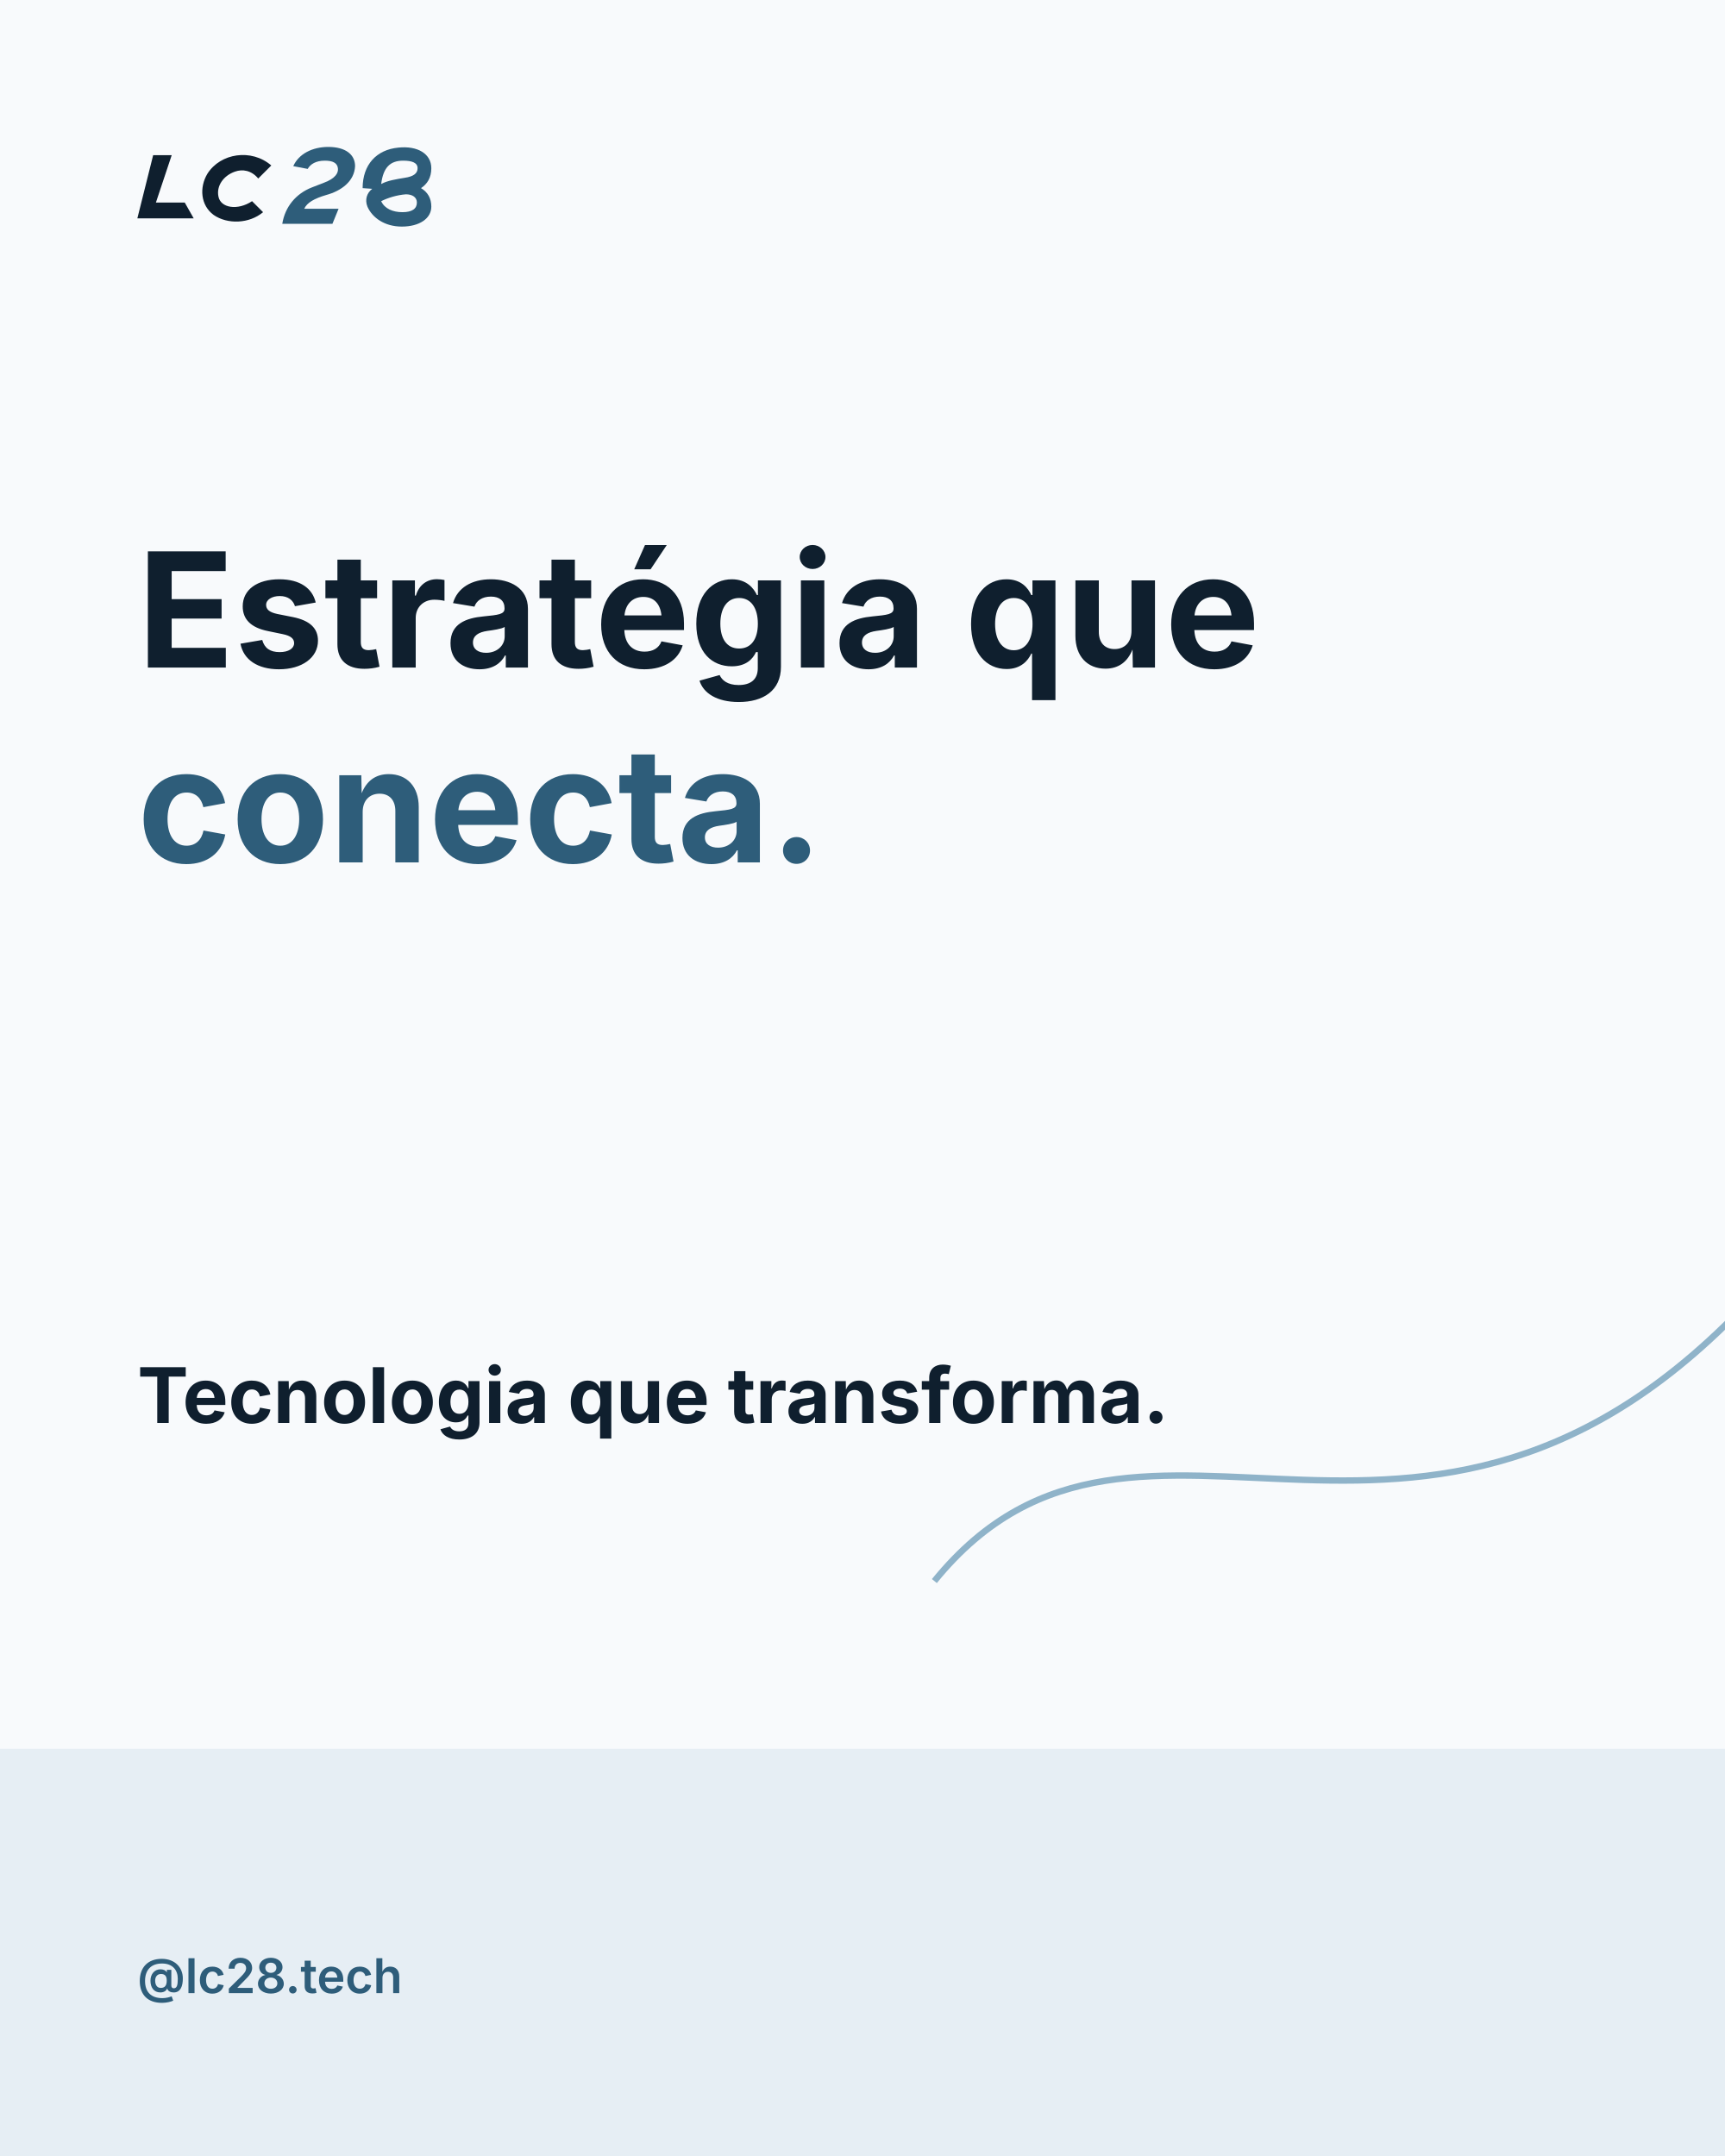
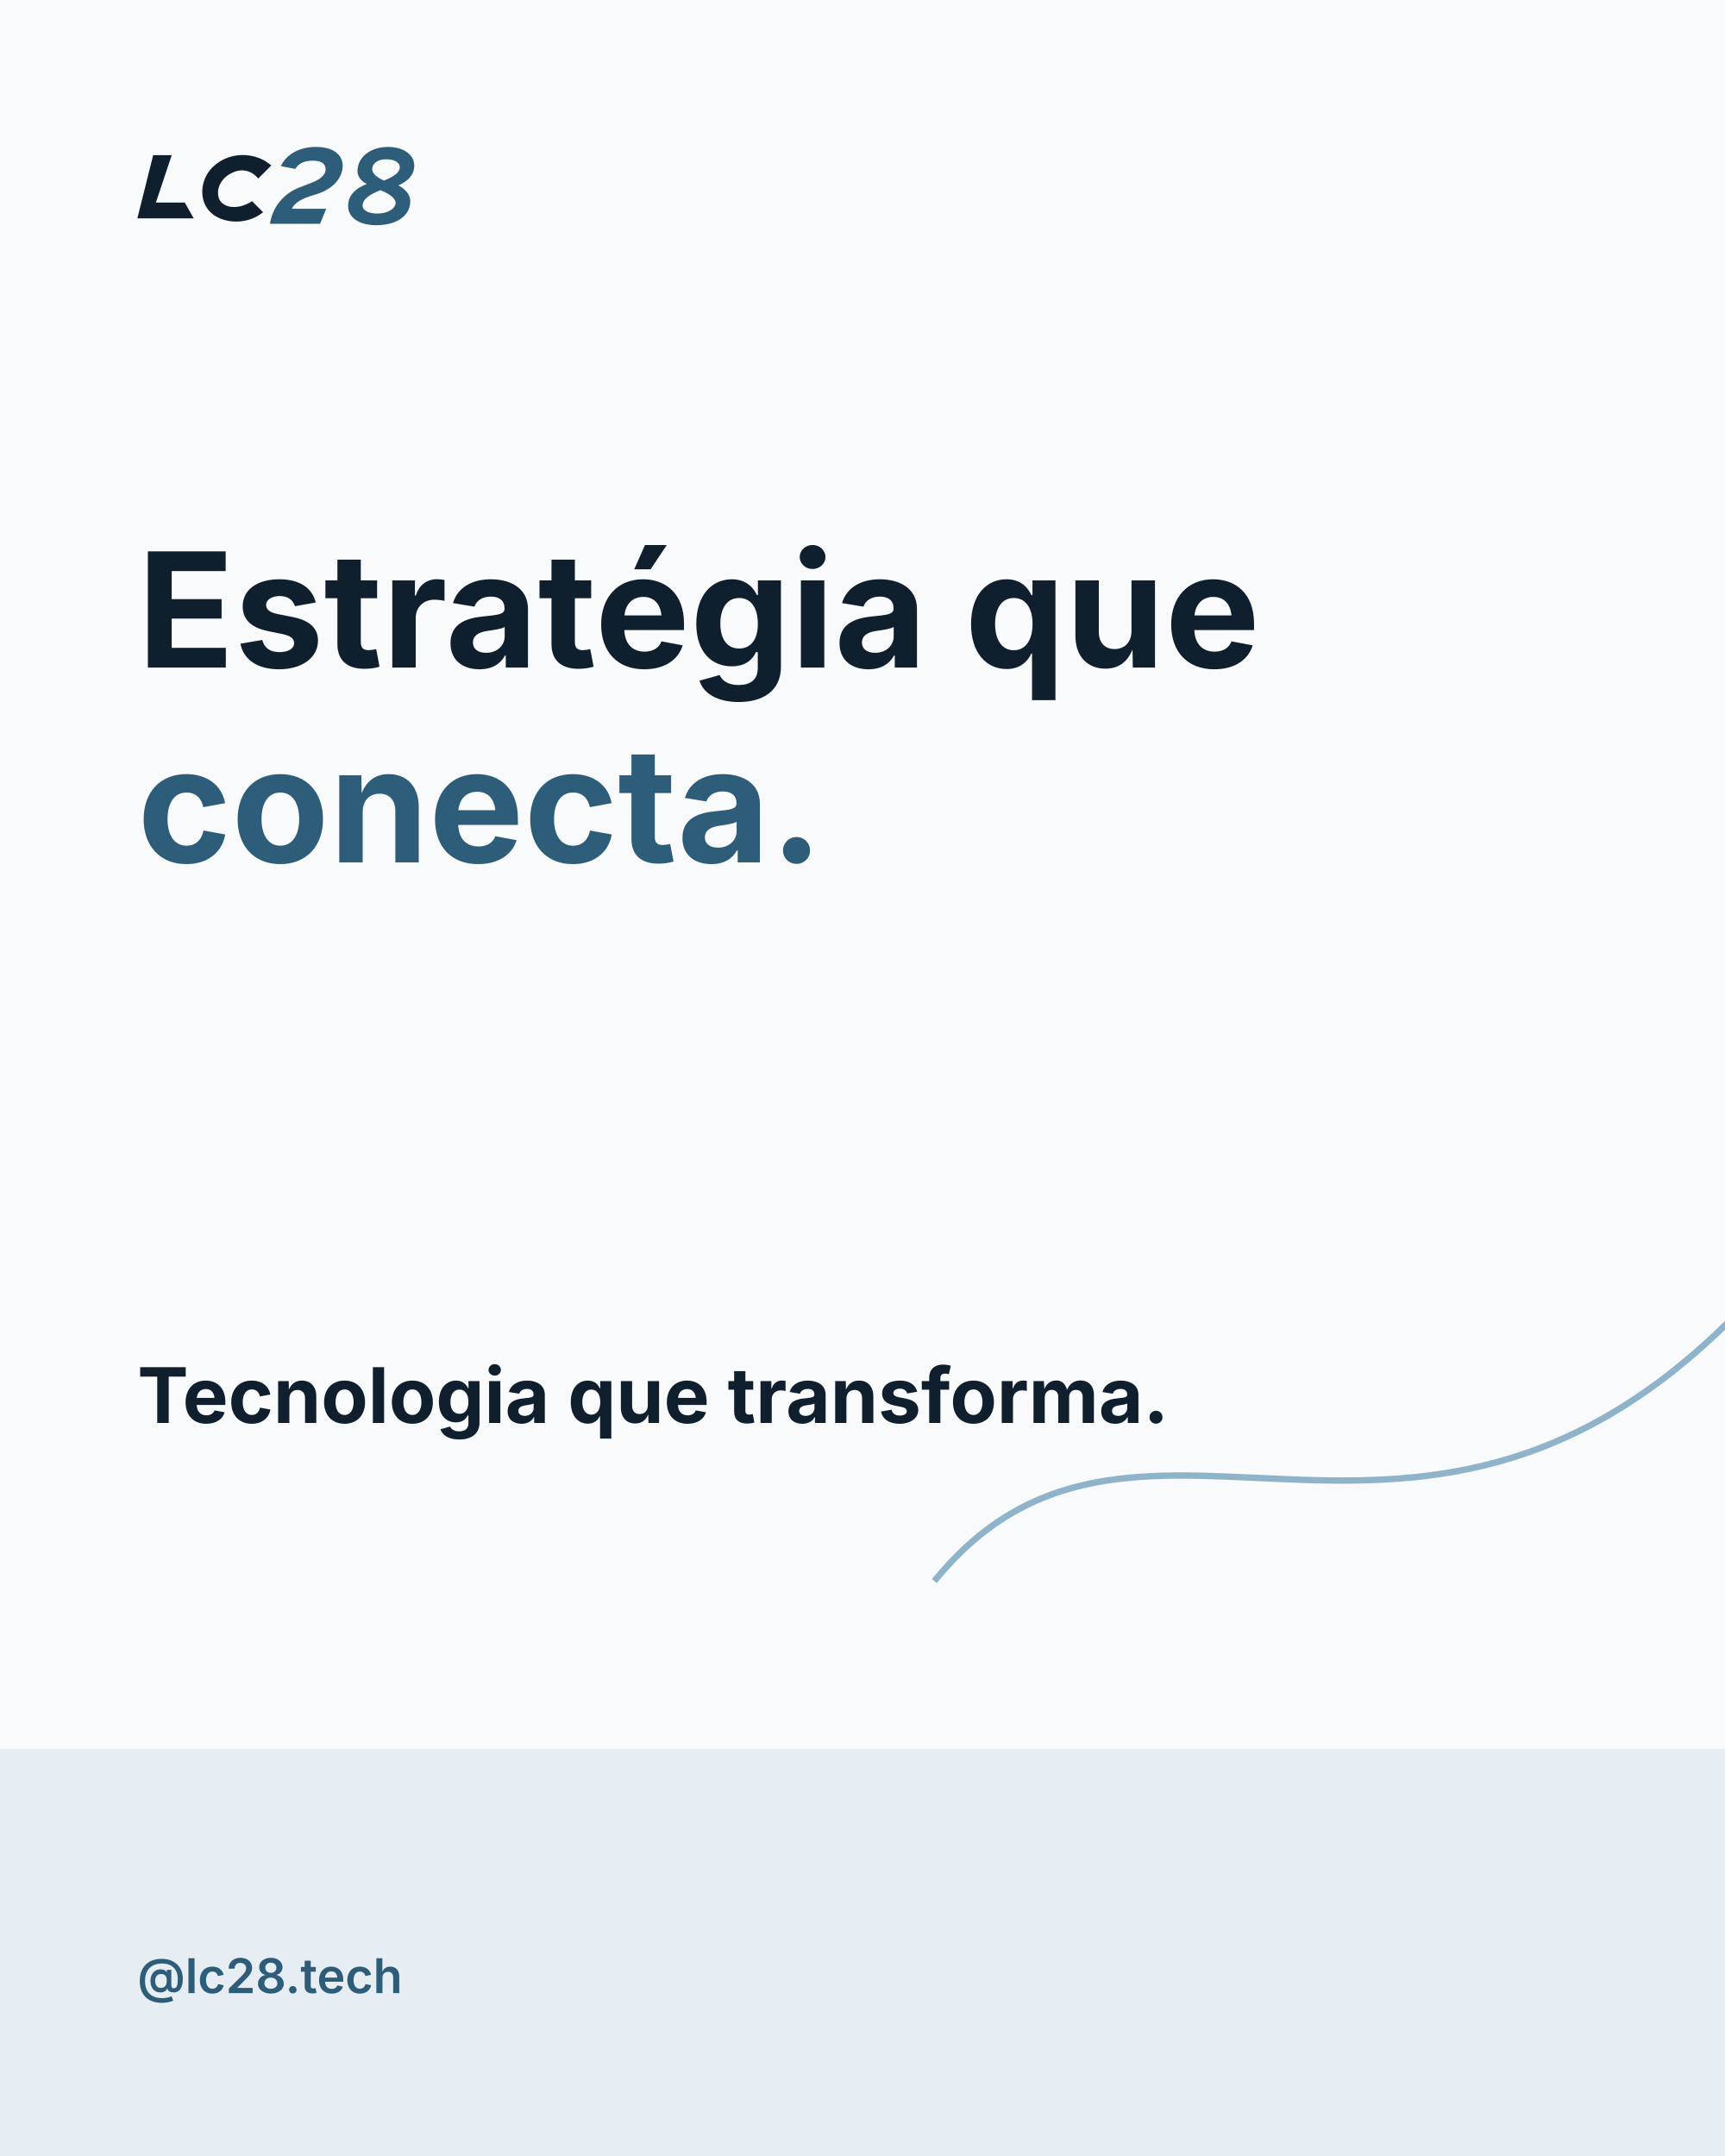
<svg xmlns="http://www.w3.org/2000/svg" viewBox="0 0 1080 1350" width="1080" height="1350" role="img" aria-label="Modelo LC28 Feed">
  <rect width="1080" height="1350" fill="#F8FAFC" />
  <rect x="0" y="1095" width="1080" height="255" fill="#E6EEF4" />
  <path d="M 585 990 C 715 830 896 1045 1110 798" fill="none" stroke="#8FB3C9" stroke-width="4" />
  <path d="M 23 0 L 50 0 L 27 69 L 69 69 L 82 92 L 0 92 Z" fill="#0F1F2E" fill-rule="evenodd" transform="translate(86 97.16) scale(0.43)" />
  <path d="M 101 15 L 82 34 C 72 22 59 20 48 24 C 31 30 21 45 24 60 C 27 77 52 81 73 67 L 89 83 C 69 100 37 101 17 87 C -2 73 -4 47 8 27 C 27 -3 72 -10 101 15 Z" fill="#0F1F2E" fill-rule="evenodd" transform="translate(126.42 97.16) scale(0.43)" />
-   <path d="M 16 28 C 24 10 44 0 67 0 C 92 0 106 11 106 28 C 105 50 86 64 64 70 C 47 75 36 81 32 90 L 82 90 L 73 112 L 0 112 C 4 87 20 68 43 59 L 61 52 C 77 46 82 38 81 31 C 80 23 73 20 62 20 C 49 20 41 25 37 32 Z" fill="#2E5D7A" fill-rule="evenodd" transform="translate(176.73 92) scale(0.43)" />
-   <path d="M 8 60 C 8 26 28 4 60 1 C 88 -2 108 10 108 31 C 108 45 102 54 93 60 C 103 66 108 75 108 87 C 108 104 91 116 65 116 C 40 116 22 103 15 87 C 11 77 14 67 22 61 Z M 35 54 C 44 49 57 47 69 45 C 83 43 88 38 88 31 C 88 23 80 20 67 20 C 48 20 38 30 35 54 Z M 35 79 C 40 90 52 95 66 95 C 80 95 87 90 87 81 C 87 73 80 69 71 69 C 58 70 45 74 35 79 Z" fill="#2E5D7A" fill-rule="evenodd" transform="translate(223.6 92) scale(0.43)" />
+   <path d="M 16 28 C 24 10 44 0 67 0 C 92 0 106 11 106 28 C 105 50 86 64 64 70 C 47 75 36 81 32 90 L 82 90 L 73 112 L 0 112 C 4 87 20 68 43 59 L 61 52 C 77 46 82 38 81 31 C 80 23 73 20 62 20 C 49 20 41 25 37 32 Z" fill="#2E5D7A" fill-rule="evenodd" transform="translate(168.99 92) scale(0.43)" />
+   <path d="M 63 0 C 86 0 103 12 101 30 C 100 41 92 50 78 56 C 91 63 97 72 95 84 C 92 103 72 114 46 114 C 20 114 3 102 5 83 C 6 70 16 60 32 54 C 21 48 17 40 19 30 C 22 12 40 0 63 0 Z M 60 18 C 49 18 41 23 40 31 C 39 38 46 44 57 49 C 70 44 79 38 80 31 C 81 23 73 18 60 18 Z M 52 63 C 36 69 27 76 26 84 C 25 92 34 97 47 97 C 62 97 72 91 74 83 C 75 76 67 69 52 63 Z" fill="#2E5D7A" fill-rule="evenodd" transform="translate(215.86 92) scale(0.43)" />
  <text x="86" y="418" fill="#0F1F2E" font-size="100" font-weight="700" font-family="Manrope, Inter, Arial, sans-serif">Estratégia que</text>
  <text x="86" y="540" fill="#2E5D7A" font-size="100" font-weight="700" font-family="Manrope, Inter, Arial, sans-serif">conecta.</text>
  <text x="86" y="891" fill="#0F1F2E" font-size="48" font-weight="700" font-family="Manrope, Inter, Arial, sans-serif">Tecnologia que transforma.</text>
  <text x="86" y="1248" fill="#2E5D7A" font-size="30" font-weight="600" font-family="Manrope, Inter, Arial, sans-serif">@lc28.tech</text>
</svg>
